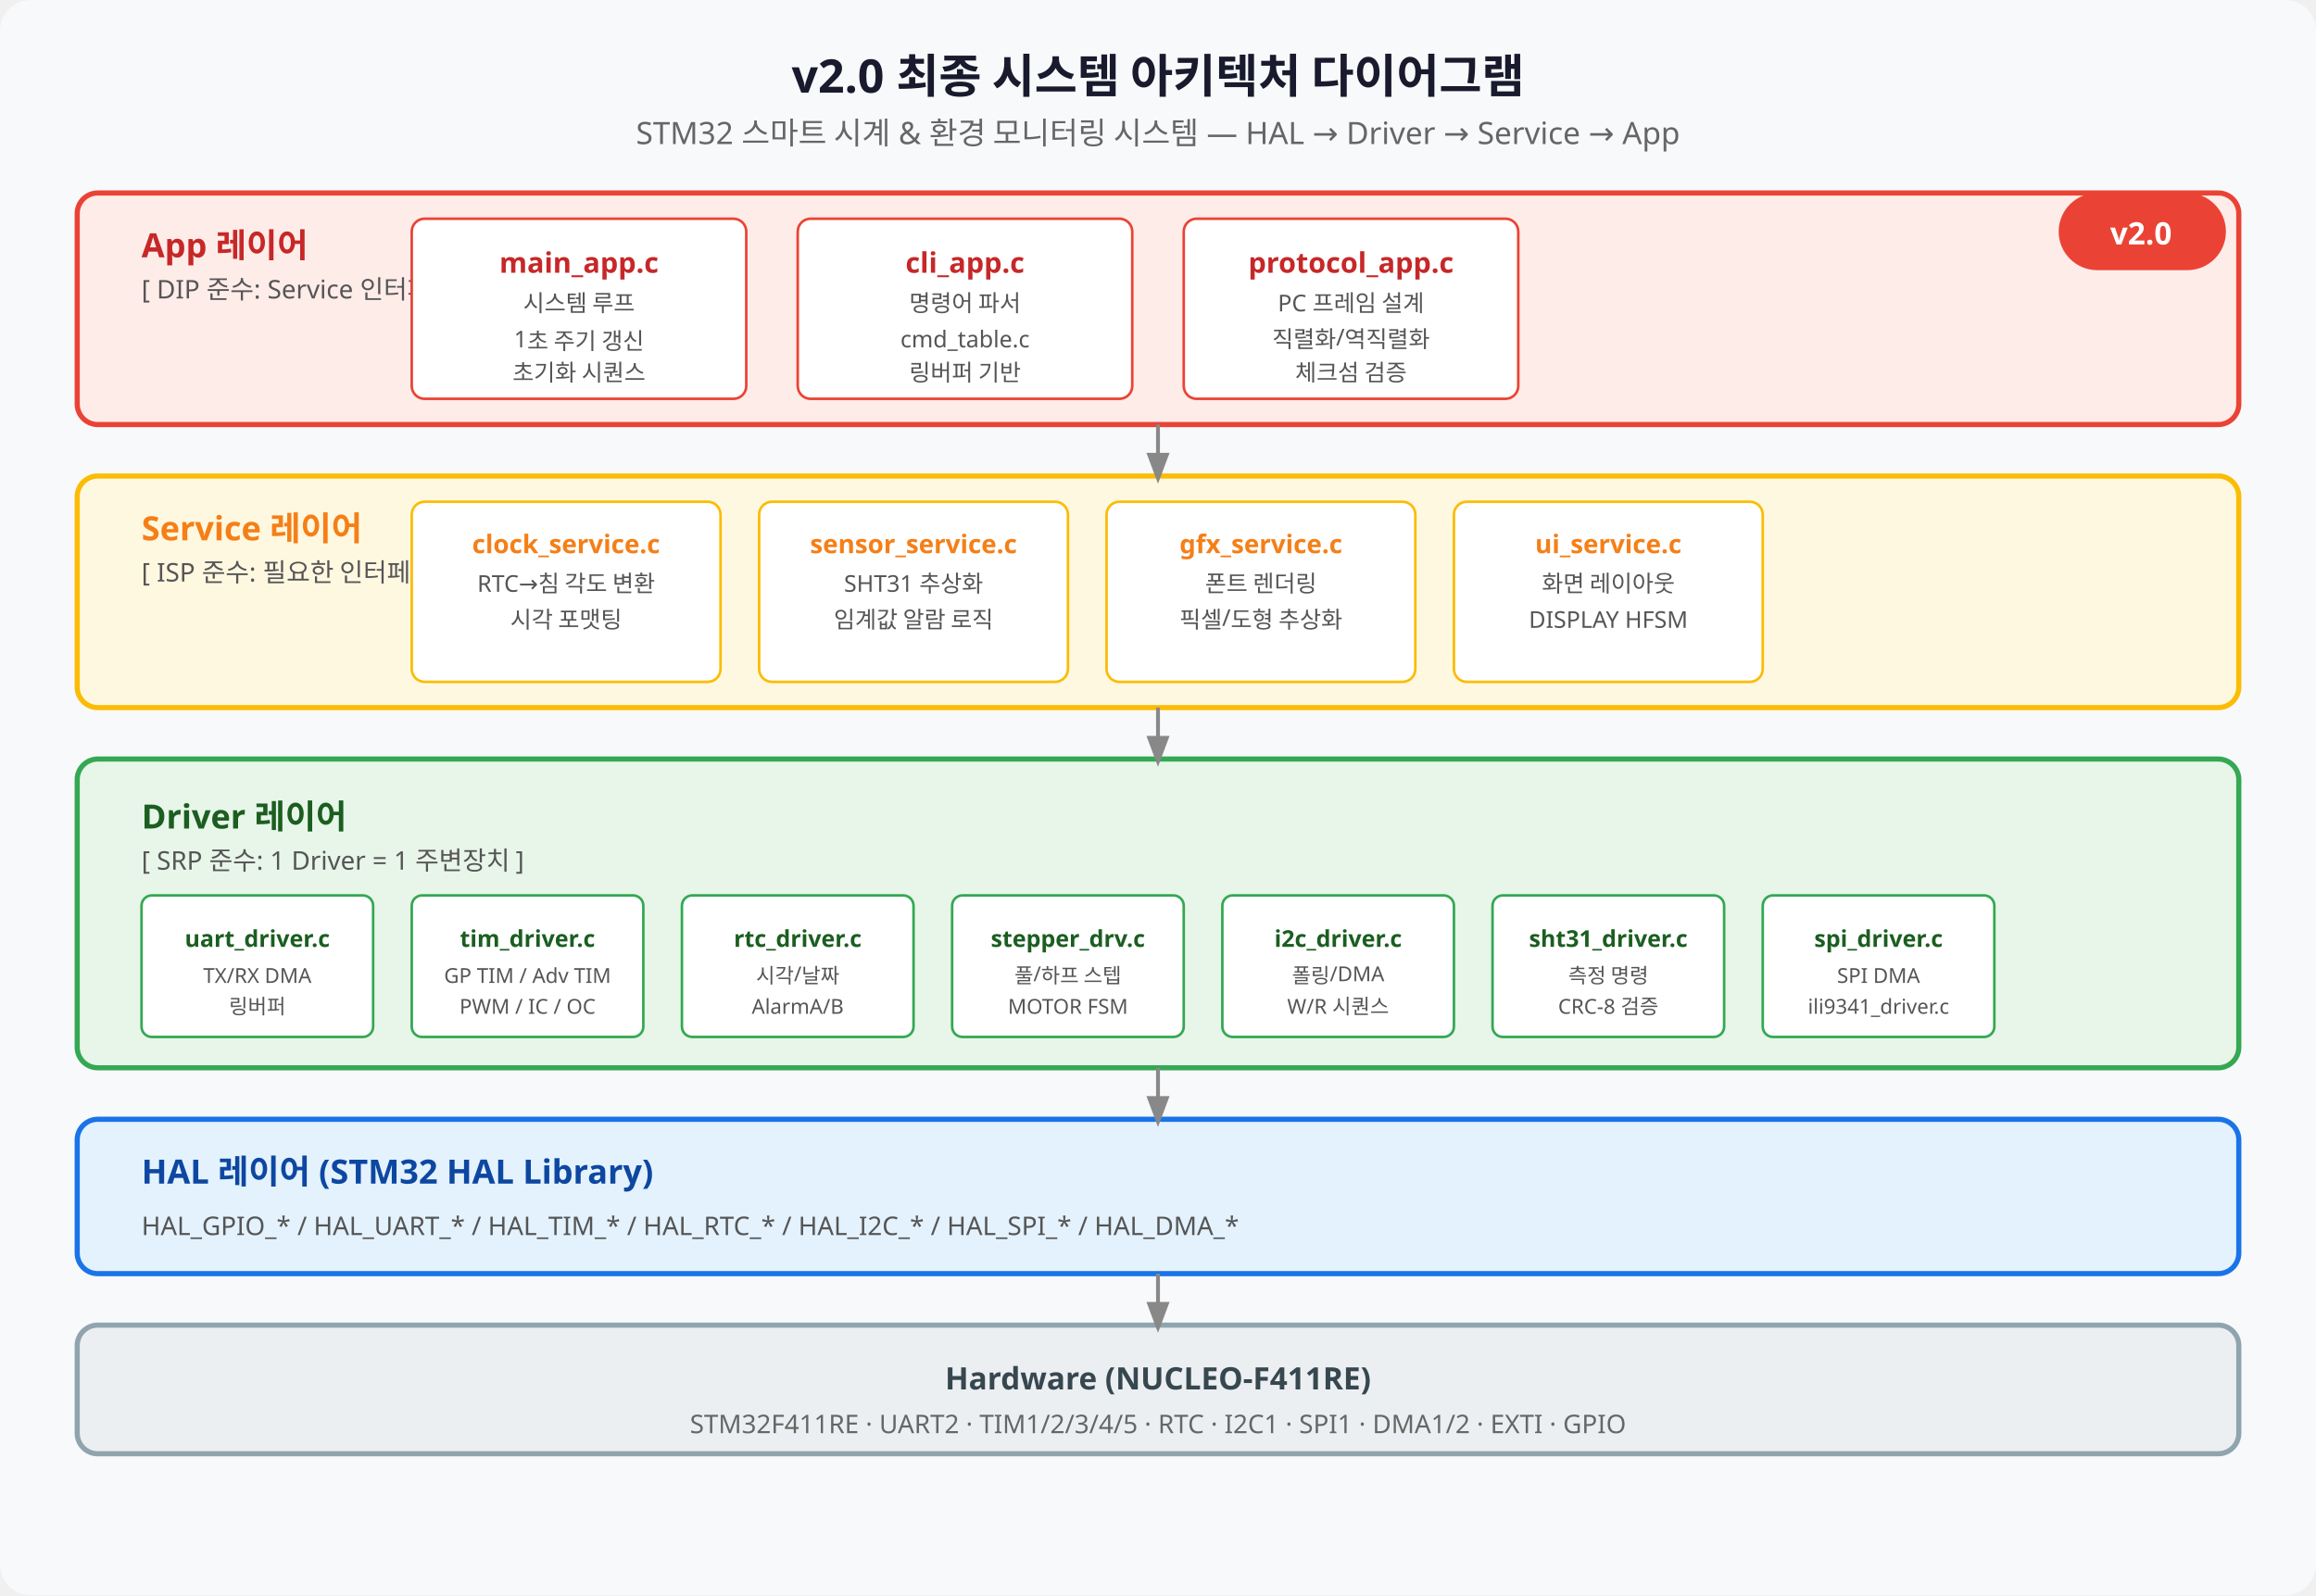
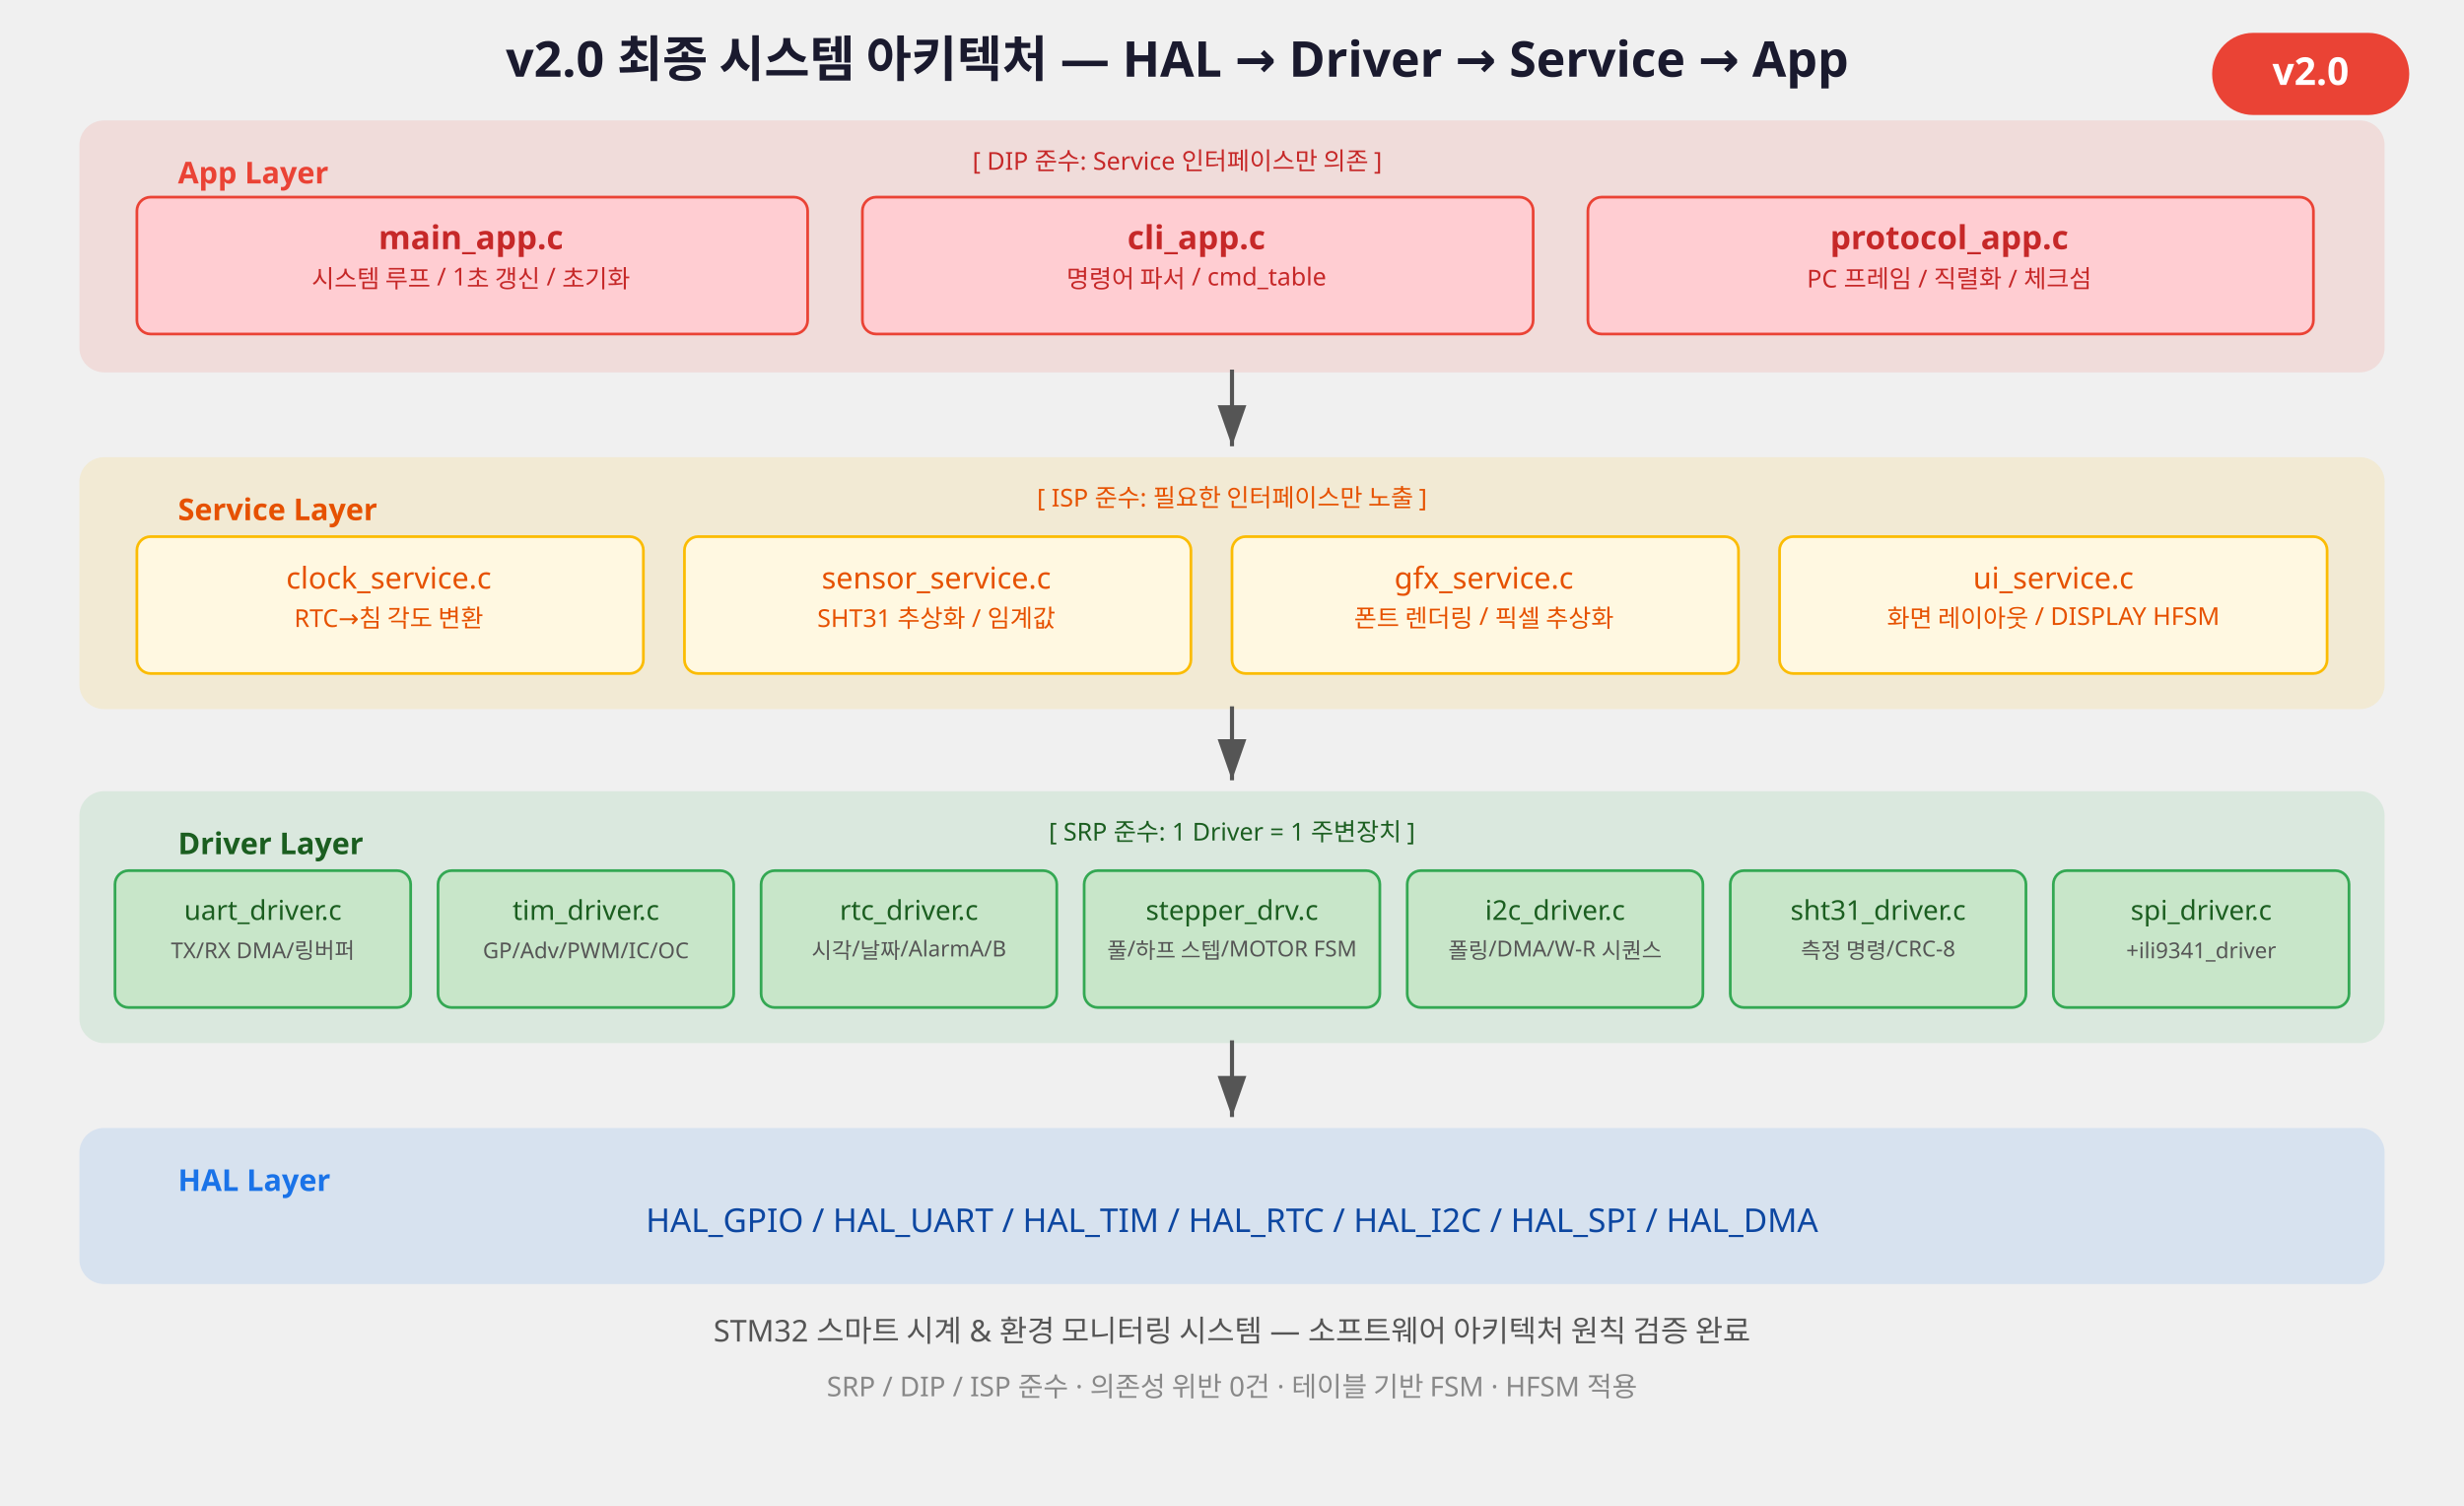
- <svg xmlns="http://www.w3.org/2000/svg" width="900" height="620" font-family="'Noto Sans KR', sans-serif" viewBox="0 0 900 620">
-   <rect width="900" height="620" fill="#F8F9FA" rx="12" />
-   <text x="450" y="36" text-anchor="middle" font-size="18" font-weight="bold" fill="#1A1A2E">v2.0 최종 시스템 아키텍처 다이어그램</text>
-   <text x="450" y="56" text-anchor="middle" font-size="12" fill="#666">STM32 스마트 시계 &amp; 환경 모니터링 시스템 — HAL → Driver → Service → App</text>
-   <rect x="30" y="75" width="840" height="90" fill="#FEECE9" stroke="#EA4335" stroke-width="2" rx="8" />
-   <text x="55" y="100" font-size="13" font-weight="bold" fill="#C62828">App 레이어</text>
-   <text x="55" y="116" font-size="10" fill="#555">[ DIP 준수: Service 인터페이스만 의존 ]</text>
-   <rect x="160" y="85" width="130" height="70" fill="white" stroke="#EA4335" rx="5" />
-   <text x="225" y="106" text-anchor="middle" font-size="11" font-weight="bold" fill="#C62828">main_app.c</text>
-   <text x="225" y="121" text-anchor="middle" font-size="9" fill="#555">시스템 루프</text>
-   <text x="225" y="135" text-anchor="middle" font-size="9" fill="#555">1초 주기 갱신</text>
-   <text x="225" y="148" text-anchor="middle" font-size="9" fill="#555">초기화 시퀀스</text>
-   <rect x="310" y="85" width="130" height="70" fill="white" stroke="#EA4335" rx="5" />
-   <text x="375" y="106" text-anchor="middle" font-size="11" font-weight="bold" fill="#C62828">cli_app.c</text>
-   <text x="375" y="121" text-anchor="middle" font-size="9" fill="#555">명령어 파서</text>
-   <text x="375" y="135" text-anchor="middle" font-size="9" fill="#555">cmd_table.c</text>
-   <text x="375" y="148" text-anchor="middle" font-size="9" fill="#555">링버퍼 기반</text>
-   <rect x="460" y="85" width="130" height="70" fill="white" stroke="#EA4335" rx="5" />
-   <text x="525" y="106" text-anchor="middle" font-size="11" font-weight="bold" fill="#C62828">protocol_app.c</text>
-   <text x="525" y="121" text-anchor="middle" font-size="9" fill="#555">PC 프레임 설계</text>
-   <text x="525" y="135" text-anchor="middle" font-size="9" fill="#555">직렬화/역직렬화</text>
-   <text x="525" y="148" text-anchor="middle" font-size="9" fill="#555">체크섬 검증</text>
-   <rect x="30" y="185" width="840" height="90" fill="#FFF8E1" stroke="#FBBC04" stroke-width="2" rx="8" />
-   <text x="55" y="210" font-size="13" font-weight="bold" fill="#F57F17">Service 레이어</text>
-   <text x="55" y="226" font-size="10" fill="#555">[ ISP 준수: 필요한 인터페이스만 노출 ]</text>
-   <rect x="160" y="195" width="120" height="70" fill="white" stroke="#FBBC04" rx="5" />
-   <text x="220" y="215" text-anchor="middle" font-size="10" font-weight="bold" fill="#F57F17">clock_service.c</text>
-   <text x="220" y="230" text-anchor="middle" font-size="9" fill="#555">RTC→침 각도 변환</text>
-   <text x="220" y="244" text-anchor="middle" font-size="9" fill="#555">시각 포맷팅</text>
-   <rect x="295" y="195" width="120" height="70" fill="white" stroke="#FBBC04" rx="5" />
-   <text x="355" y="215" text-anchor="middle" font-size="10" font-weight="bold" fill="#F57F17">sensor_service.c</text>
-   <text x="355" y="230" text-anchor="middle" font-size="9" fill="#555">SHT31 추상화</text>
-   <text x="355" y="244" text-anchor="middle" font-size="9" fill="#555">임계값 알람 로직</text>
-   <rect x="430" y="195" width="120" height="70" fill="white" stroke="#FBBC04" rx="5" />
-   <text x="490" y="215" text-anchor="middle" font-size="10" font-weight="bold" fill="#F57F17">gfx_service.c</text>
-   <text x="490" y="230" text-anchor="middle" font-size="9" fill="#555">폰트 렌더링</text>
-   <text x="490" y="244" text-anchor="middle" font-size="9" fill="#555">픽셀/도형 추상화</text>
-   <rect x="565" y="195" width="120" height="70" fill="white" stroke="#FBBC04" rx="5" />
-   <text x="625" y="215" text-anchor="middle" font-size="10" font-weight="bold" fill="#F57F17">ui_service.c</text>
-   <text x="625" y="230" text-anchor="middle" font-size="9" fill="#555">화면 레이아웃</text>
-   <text x="625" y="244" text-anchor="middle" font-size="9" fill="#555">DISPLAY HFSM</text>
-   <rect x="30" y="295" width="840" height="120" fill="#E8F5E9" stroke="#34A853" stroke-width="2" rx="8" />
-   <text x="55" y="322" font-size="13" font-weight="bold" fill="#1B5E20">Driver 레이어</text>
-   <text x="55" y="338" font-size="10" fill="#555">[ SRP 준수: 1 Driver = 1 주변장치 ]</text>
-   <rect x="55" y="348" width="90" height="55" fill="white" stroke="#34A853" rx="4" />
-   <text x="100" y="368" text-anchor="middle" font-size="9" font-weight="bold" fill="#1B5E20">uart_driver.c</text>
-   <text x="100" y="382" text-anchor="middle" font-size="8" fill="#555">TX/RX DMA</text>
-   <text x="100" y="394" text-anchor="middle" font-size="8" fill="#555">링버퍼</text>
-   <rect x="160" y="348" width="90" height="55" fill="white" stroke="#34A853" rx="4" />
-   <text x="205" y="368" text-anchor="middle" font-size="9" font-weight="bold" fill="#1B5E20">tim_driver.c</text>
-   <text x="205" y="382" text-anchor="middle" font-size="8" fill="#555">GP TIM / Adv TIM</text>
-   <text x="205" y="394" text-anchor="middle" font-size="8" fill="#555">PWM / IC / OC</text>
-   <rect x="265" y="348" width="90" height="55" fill="white" stroke="#34A853" rx="4" />
-   <text x="310" y="368" text-anchor="middle" font-size="9" font-weight="bold" fill="#1B5E20">rtc_driver.c</text>
-   <text x="310" y="382" text-anchor="middle" font-size="8" fill="#555">시각/날짜</text>
-   <text x="310" y="394" text-anchor="middle" font-size="8" fill="#555">AlarmA/B</text>
-   <rect x="370" y="348" width="90" height="55" fill="white" stroke="#34A853" rx="4" />
-   <text x="415" y="368" text-anchor="middle" font-size="9" font-weight="bold" fill="#1B5E20">stepper_drv.c</text>
-   <text x="415" y="382" text-anchor="middle" font-size="8" fill="#555">풀/하프 스텝</text>
-   <text x="415" y="394" text-anchor="middle" font-size="8" fill="#555">MOTOR FSM</text>
-   <rect x="475" y="348" width="90" height="55" fill="white" stroke="#34A853" rx="4" />
-   <text x="520" y="368" text-anchor="middle" font-size="9" font-weight="bold" fill="#1B5E20">i2c_driver.c</text>
-   <text x="520" y="382" text-anchor="middle" font-size="8" fill="#555">폴링/DMA</text>
-   <text x="520" y="394" text-anchor="middle" font-size="8" fill="#555">W/R 시퀀스</text>
-   <rect x="580" y="348" width="90" height="55" fill="white" stroke="#34A853" rx="4" />
-   <text x="625" y="368" text-anchor="middle" font-size="9" font-weight="bold" fill="#1B5E20">sht31_driver.c</text>
-   <text x="625" y="382" text-anchor="middle" font-size="8" fill="#555">측정 명령</text>
-   <text x="625" y="394" text-anchor="middle" font-size="8" fill="#555">CRC-8 검증</text>
-   <rect x="685" y="348" width="90" height="55" fill="white" stroke="#34A853" rx="4" />
-   <text x="730" y="368" text-anchor="middle" font-size="9" font-weight="bold" fill="#1B5E20">spi_driver.c</text>
-   <text x="730" y="382" text-anchor="middle" font-size="8" fill="#555">SPI DMA</text>
-   <text x="730" y="394" text-anchor="middle" font-size="8" fill="#555">ili9341_driver.c</text>
-   <rect x="30" y="435" width="840" height="60" fill="#E3F2FD" stroke="#1A73E8" stroke-width="2" rx="8" />
-   <text x="55" y="460" font-size="13" font-weight="bold" fill="#0D47A1">HAL 레이어 (STM32 HAL Library)</text>
-   <text x="55" y="480" font-size="10" fill="#555">HAL_GPIO_* / HAL_UART_* / HAL_TIM_* / HAL_RTC_* / HAL_I2C_* / HAL_SPI_* / HAL_DMA_*</text>
-   <rect x="30" y="515" width="840" height="50" fill="#ECEFF1" stroke="#90A4AE" stroke-width="2" rx="8" />
-   <text x="450" y="540" text-anchor="middle" font-size="12" font-weight="bold" fill="#37474F">Hardware (NUCLEO-F411RE)</text>
-   <text x="450" y="557" text-anchor="middle" font-size="10" fill="#666">STM32F411RE · UART2 · TIM1/2/3/4/5 · RTC · I2C1 · SPI1 · DMA1/2 · EXTI · GPIO</text>
-   <line x1="450" y1="165" x2="450" y2="185" stroke="#888" stroke-width="1.5" marker-end="url(#arr4)" />
-   <line x1="450" y1="275" x2="450" y2="295" stroke="#888" stroke-width="1.5" marker-end="url(#arr4)" />
-   <line x1="450" y1="415" x2="450" y2="435" stroke="#888" stroke-width="1.5" marker-end="url(#arr4)" />
-   <line x1="450" y1="495" x2="450" y2="515" stroke="#888" stroke-width="1.5" marker-end="url(#arr4)" />
-   <rect x="800" y="75" width="65" height="30" fill="#EA4335" rx="15" />
-   <text x="832" y="95" text-anchor="middle" font-size="12" font-weight="bold" fill="white">v2.0</text>
+ <svg xmlns="http://www.w3.org/2000/svg" width="900" height="550" font-family="'Noto Sans KR', sans-serif" font-size="14" viewBox="0 0 900 550">
  <defs>
-     <marker id="arr4" markerWidth="8" markerHeight="8" refX="6" refY="3" orient="auto">
-       <path d="M0,0 L0,6 L8,3 z" fill="#888" />
+     <marker id="arr17f" markerWidth="10" markerHeight="7" refX="10" refY="3.5" orient="auto">
+       <polygon points="0 0, 10 3.5, 0 7" fill="#555" />
    </marker>
  </defs>
+   <rect x="808" y="12" width="72" height="30" rx="15" fill="#EA4335" />
+   <text x="844" y="31" text-anchor="middle" font-size="14" font-weight="bold" fill="white">v2.0</text>
+   <text x="430" y="28" text-anchor="middle" font-size="18" font-weight="bold" fill="#1A1A2E">v2.0 최종 시스템 아키텍처 — HAL → Driver → Service → App</text>
+   <rect x="30" y="45" width="840" height="90" rx="8" fill="#EA4335" opacity="0.12" stroke="#EA4335" stroke-width="2" />
+   <text x="65" y="67" font-size="11" fill="#EA4335" font-weight="bold">App Layer</text>
+   <text x="430" y="62" text-anchor="middle" font-size="9" fill="#C62828">[ DIP 준수: Service 인터페이스만 의존 ]</text>
+   <rect x="50" y="72" width="245" height="50" rx="5" fill="#FFCDD2" stroke="#EA4335" />
+   <text x="172" y="91" text-anchor="middle" font-size="12" font-weight="bold" fill="#C62828">main_app.c</text>
+   <text x="172" y="105" text-anchor="middle" font-size="9" fill="#C62828">시스템 루프 / 1초 갱신 / 초기화</text>
+   <rect x="315" y="72" width="245" height="50" rx="5" fill="#FFCDD2" stroke="#EA4335" />
+   <text x="437" y="91" text-anchor="middle" font-size="12" font-weight="bold" fill="#C62828">cli_app.c</text>
+   <text x="437" y="105" text-anchor="middle" font-size="9" fill="#C62828">명령어 파서 / cmd_table</text>
+   <rect x="580" y="72" width="265" height="50" rx="5" fill="#FFCDD2" stroke="#EA4335" />
+   <text x="712" y="91" text-anchor="middle" font-size="12" font-weight="bold" fill="#C62828">protocol_app.c</text>
+   <text x="712" y="105" text-anchor="middle" font-size="9" fill="#C62828">PC 프레임 / 직렬화 / 체크섬</text>
+   <line x1="450" y1="135" x2="450" y2="163" stroke="#555" stroke-width="1.5" marker-end="url(#arr17f)" />
+   <rect x="30" y="168" width="840" height="90" rx="8" fill="#FBBC04" opacity="0.12" stroke="#FBBC04" stroke-width="2" />
+   <text x="65" y="190" font-size="11" fill="#E65100" font-weight="bold">Service Layer</text>
+   <text x="450" y="185" text-anchor="middle" font-size="9" fill="#E65100">[ ISP 준수: 필요한 인터페이스만 노출 ]</text>
+   <rect x="50" y="196" width="185" height="50" rx="5" fill="#FFF8E1" stroke="#FBBC04" />
+   <text x="142" y="215" text-anchor="middle" font-size="11" fill="#E65100">clock_service.c</text>
+   <text x="142" y="229" text-anchor="middle" font-size="9" fill="#E65100">RTC→침 각도 변환</text>
+   <rect x="250" y="196" width="185" height="50" rx="5" fill="#FFF8E1" stroke="#FBBC04" />
+   <text x="342" y="215" text-anchor="middle" font-size="11" fill="#E65100">sensor_service.c</text>
+   <text x="342" y="229" text-anchor="middle" font-size="9" fill="#E65100">SHT31 추상화 / 임계값</text>
+   <rect x="450" y="196" width="185" height="50" rx="5" fill="#FFF8E1" stroke="#FBBC04" />
+   <text x="542" y="215" text-anchor="middle" font-size="11" fill="#E65100">gfx_service.c</text>
+   <text x="542" y="229" text-anchor="middle" font-size="9" fill="#E65100">폰트 렌더링 / 픽셀 추상화</text>
+   <rect x="650" y="196" width="200" height="50" rx="5" fill="#FFF8E1" stroke="#FBBC04" />
+   <text x="750" y="215" text-anchor="middle" font-size="11" fill="#E65100">ui_service.c</text>
+   <text x="750" y="229" text-anchor="middle" font-size="9" fill="#E65100">화면 레이아웃 / DISPLAY HFSM</text>
+   <line x1="450" y1="258" x2="450" y2="285" stroke="#555" stroke-width="1.5" marker-end="url(#arr17f)" />
+   <rect x="30" y="290" width="840" height="90" rx="8" fill="#34A853" opacity="0.12" stroke="#34A853" stroke-width="2" />
+   <text x="65" y="312" font-size="11" fill="#1B5E20" font-weight="bold">Driver Layer</text>
+   <text x="450" y="307" text-anchor="middle" font-size="9" fill="#1B5E20">[ SRP 준수: 1 Driver = 1 주변장치 ]</text>
+   <rect x="42" y="318" width="108" height="50" rx="5" fill="#C8E6C9" stroke="#34A853" />
+   <text x="96" y="336" text-anchor="middle" font-size="10" fill="#1B5E20">uart_driver.c</text>
+   <text x="96" y="350" text-anchor="middle" font-size="8" fill="#555">TX/RX DMA/링버퍼</text>
+   <rect x="160" y="318" width="108" height="50" rx="5" fill="#C8E6C9" stroke="#34A853" />
+   <text x="214" y="336" text-anchor="middle" font-size="10" fill="#1B5E20">tim_driver.c</text>
+   <text x="214" y="350" text-anchor="middle" font-size="8" fill="#555">GP/Adv/PWM/IC/OC</text>
+   <rect x="278" y="318" width="108" height="50" rx="5" fill="#C8E6C9" stroke="#34A853" />
+   <text x="332" y="336" text-anchor="middle" font-size="10" fill="#1B5E20">rtc_driver.c</text>
+   <text x="332" y="350" text-anchor="middle" font-size="8" fill="#555">시각/날짜/AlarmA/B</text>
+   <rect x="396" y="318" width="108" height="50" rx="5" fill="#C8E6C9" stroke="#34A853" />
+   <text x="450" y="336" text-anchor="middle" font-size="10" fill="#1B5E20">stepper_drv.c</text>
+   <text x="450" y="350" text-anchor="middle" font-size="8" fill="#555">풀/하프 스텝/MOTOR FSM</text>
+   <rect x="514" y="318" width="108" height="50" rx="5" fill="#C8E6C9" stroke="#34A853" />
+   <text x="568" y="336" text-anchor="middle" font-size="10" fill="#1B5E20">i2c_driver.c</text>
+   <text x="568" y="350" text-anchor="middle" font-size="8" fill="#555">폴링/DMA/W-R 시퀀스</text>
+   <rect x="632" y="318" width="108" height="50" rx="5" fill="#C8E6C9" stroke="#34A853" />
+   <text x="686" y="336" text-anchor="middle" font-size="10" fill="#1B5E20">sht31_driver.c</text>
+   <text x="686" y="350" text-anchor="middle" font-size="8" fill="#555">측정 명령/CRC-8</text>
+   <rect x="750" y="318" width="108" height="50" rx="5" fill="#C8E6C9" stroke="#34A853" />
+   <text x="804" y="336" text-anchor="middle" font-size="10" fill="#1B5E20">spi_driver.c</text>
+   <text x="804" y="350" text-anchor="middle" font-size="8" fill="#555">+ili9341_driver</text>
+   <line x1="450" y1="380" x2="450" y2="408" stroke="#555" stroke-width="1.5" marker-end="url(#arr17f)" />
+   <rect x="30" y="413" width="840" height="55" rx="8" fill="#1A73E8" opacity="0.12" stroke="#1A73E8" stroke-width="2" />
+   <text x="65" y="435" font-size="11" fill="#1A73E8" font-weight="bold">HAL Layer</text>
+   <text x="450" y="450" text-anchor="middle" font-size="12" fill="#0D47A1">HAL_GPIO / HAL_UART / HAL_TIM / HAL_RTC / HAL_I2C / HAL_SPI / HAL_DMA</text>
+   <text x="450" y="490" text-anchor="middle" font-size="11" fill="#555">STM32 스마트 시계 &amp; 환경 모니터링 시스템 — 소프트웨어 아키텍처 원칙 검증 완료</text>
+   <text x="450" y="510" text-anchor="middle" font-size="10" fill="#888">SRP / DIP / ISP 준수 · 의존성 위반 0건 · 테이블 기반 FSM · HFSM 적용</text>
</svg>
